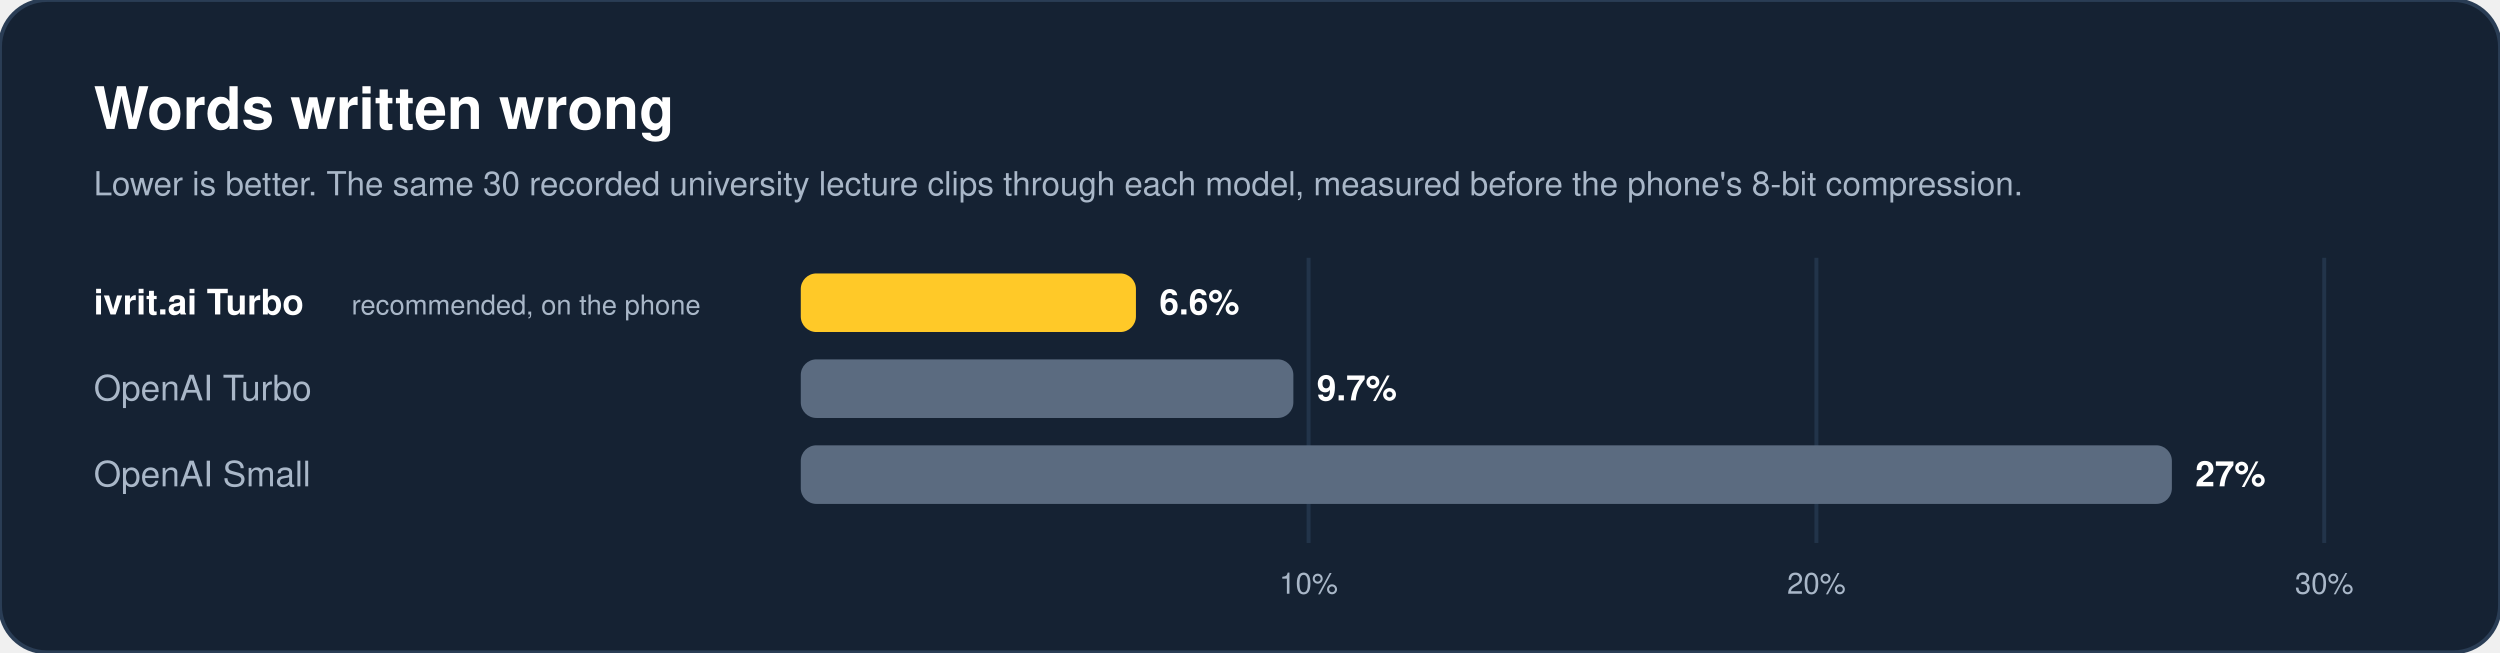
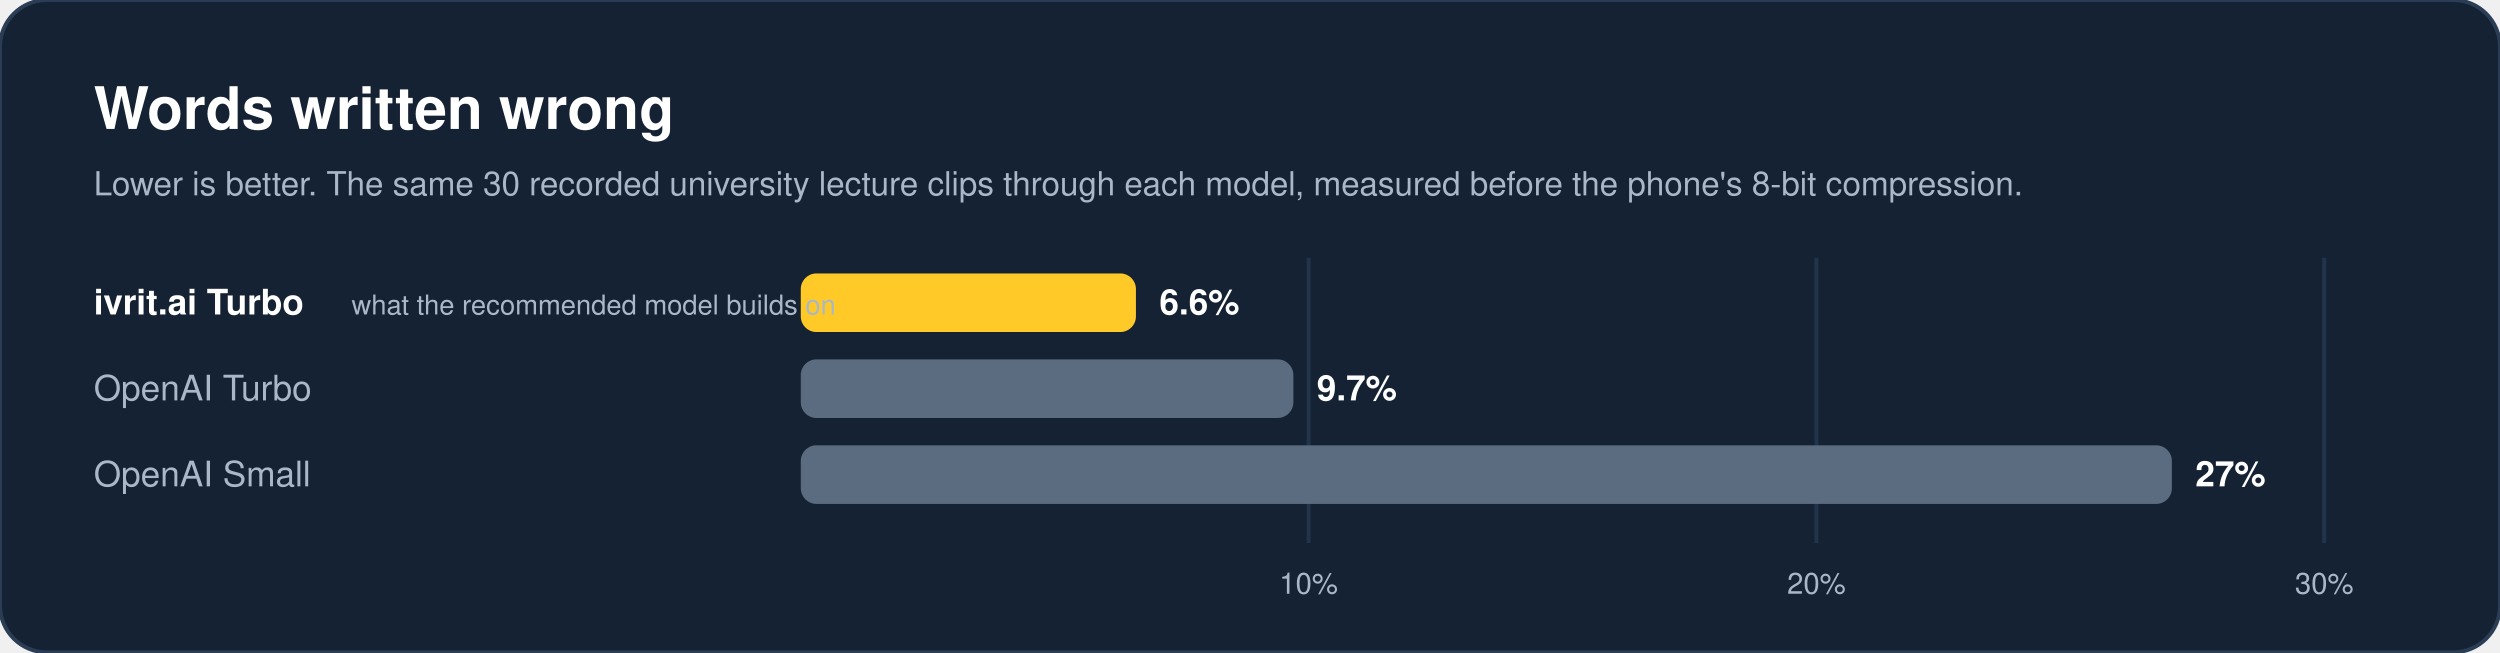
<svg xmlns="http://www.w3.org/2000/svg" width="1280" height="334" viewBox="0 0 1280 334" role="img" aria-label="Words written wrong on 30 recorded lecture clips, lower is better: ivrit.ai Turbo 6.6%, OpenAI Turbo 9.7%, OpenAI Small 27%.">
  <rect width="1280" height="334" rx="24" fill="#152233" stroke="#2a3d55" stroke-width="2" />
  <text x="48" y="66" font-family="-apple-system, BlinkMacSystemFont, 'Segoe UI', Helvetica, Arial, sans-serif" font-size="30" font-weight="700" fill="#ffffff" text-anchor="start">Words written wrong</text>
  <text x="48" y="100" font-family="-apple-system, BlinkMacSystemFont, 'Segoe UI', Helvetica, Arial, sans-serif" font-size="17" font-weight="500" fill="#a9b7c8" text-anchor="start">Lower is better. The same 30 recorded university lecture clips through each model, measured before the phone's 8-bit compression.</text>
  <line x1="670.0" y1="132" x2="670.0" y2="278" stroke="#22344a" stroke-width="2" />
  <text x="670.0" y="304" font-family="-apple-system, BlinkMacSystemFont, 'Segoe UI', Helvetica, Arial, sans-serif" font-size="15" font-weight="500" fill="#a9b7c8" text-anchor="middle">10%</text>
  <line x1="930.0" y1="132" x2="930.0" y2="278" stroke="#22344a" stroke-width="2" />
  <text x="930.0" y="304" font-family="-apple-system, BlinkMacSystemFont, 'Segoe UI', Helvetica, Arial, sans-serif" font-size="15" font-weight="500" fill="#a9b7c8" text-anchor="middle">20%</text>
  <line x1="1190.0" y1="132" x2="1190.0" y2="278" stroke="#22344a" stroke-width="2" />
  <text x="1190.0" y="304" font-family="-apple-system, BlinkMacSystemFont, 'Segoe UI', Helvetica, Arial, sans-serif" font-size="15" font-weight="500" fill="#a9b7c8" text-anchor="middle">30%</text>
  <text x="48" y="161" font-family="-apple-system, BlinkMacSystemFont, 'Segoe UI', Helvetica, Arial, sans-serif" font-size="18" font-weight="700" fill="#ffffff" text-anchor="start">ivrit.ai Turbo</text>
  <rect x="410" y="140" width="171.6" height="30" rx="8" fill="#ffc928" />
  <text x="593.6" y="161" font-family="-apple-system, BlinkMacSystemFont, 'Segoe UI', Helvetica, Arial, sans-serif" font-size="18" font-weight="700" fill="#ffffff" text-anchor="start">6.6%</text>
-   <text x="180" y="161" font-family="-apple-system, BlinkMacSystemFont, 'Segoe UI', Helvetica, Arial, sans-serif" font-size="14" font-weight="500" fill="#a9b7c8" text-anchor="start">recommended, on the phone</text>
+   <text x="180" y="161" font-family="-apple-system, BlinkMacSystemFont, 'Segoe UI', Helvetica, Arial, sans-serif" font-size="14" font-weight="500" fill="#a9b7c8" text-anchor="start">what the recommended model builds on</text>
  <text x="48" y="205" font-family="-apple-system, BlinkMacSystemFont, 'Segoe UI', Helvetica, Arial, sans-serif" font-size="18" font-weight="500" fill="#a9b7c8" text-anchor="start">OpenAI Turbo</text>
  <rect x="410" y="184" width="252.2" height="30" rx="8" fill="#5b6b80" />
  <text x="674.2" y="205" font-family="-apple-system, BlinkMacSystemFont, 'Segoe UI', Helvetica, Arial, sans-serif" font-size="18" font-weight="700" fill="#ffffff" text-anchor="start">9.7%</text>
  <text x="48" y="249" font-family="-apple-system, BlinkMacSystemFont, 'Segoe UI', Helvetica, Arial, sans-serif" font-size="18" font-weight="500" fill="#a9b7c8" text-anchor="start">OpenAI Small</text>
  <rect x="410" y="228" width="702.0" height="30" rx="8" fill="#5b6b80" />
  <text x="1124.0" y="249" font-family="-apple-system, BlinkMacSystemFont, 'Segoe UI', Helvetica, Arial, sans-serif" font-size="18" font-weight="700" fill="#ffffff" text-anchor="start">27%</text>
</svg>
